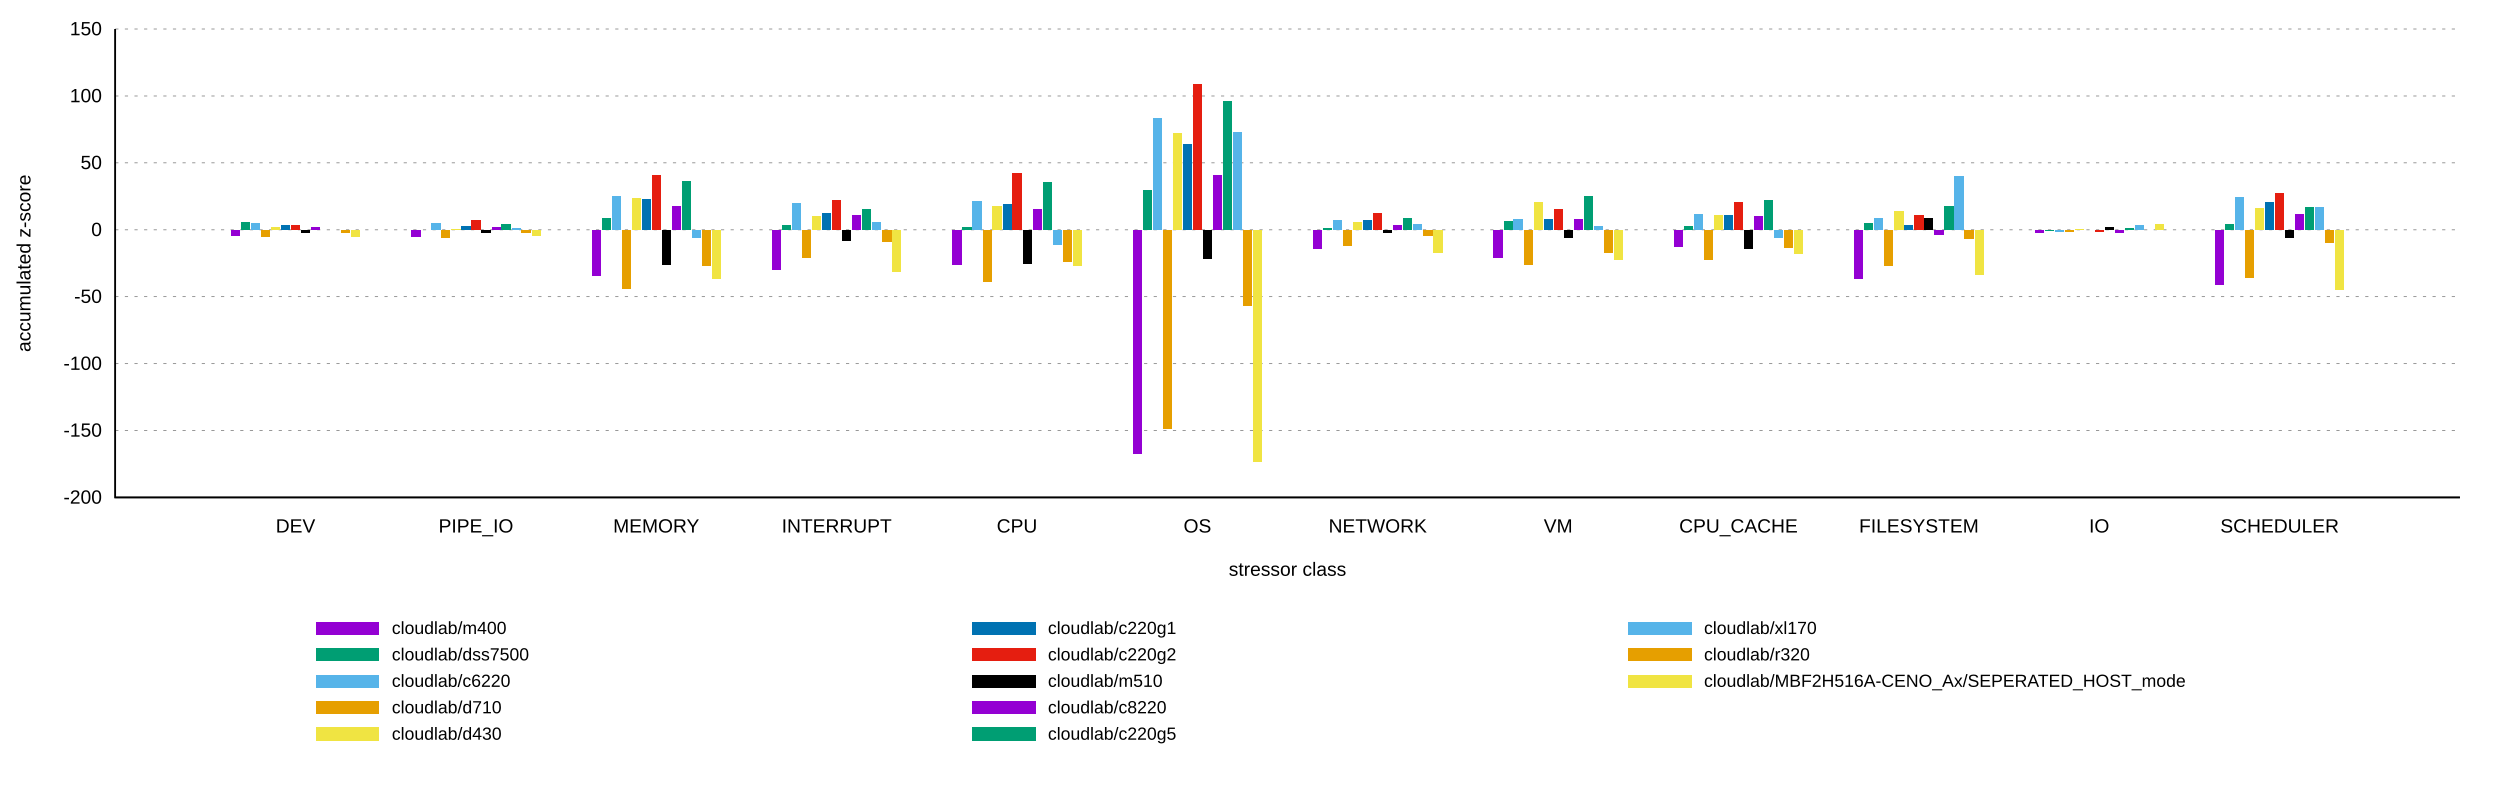
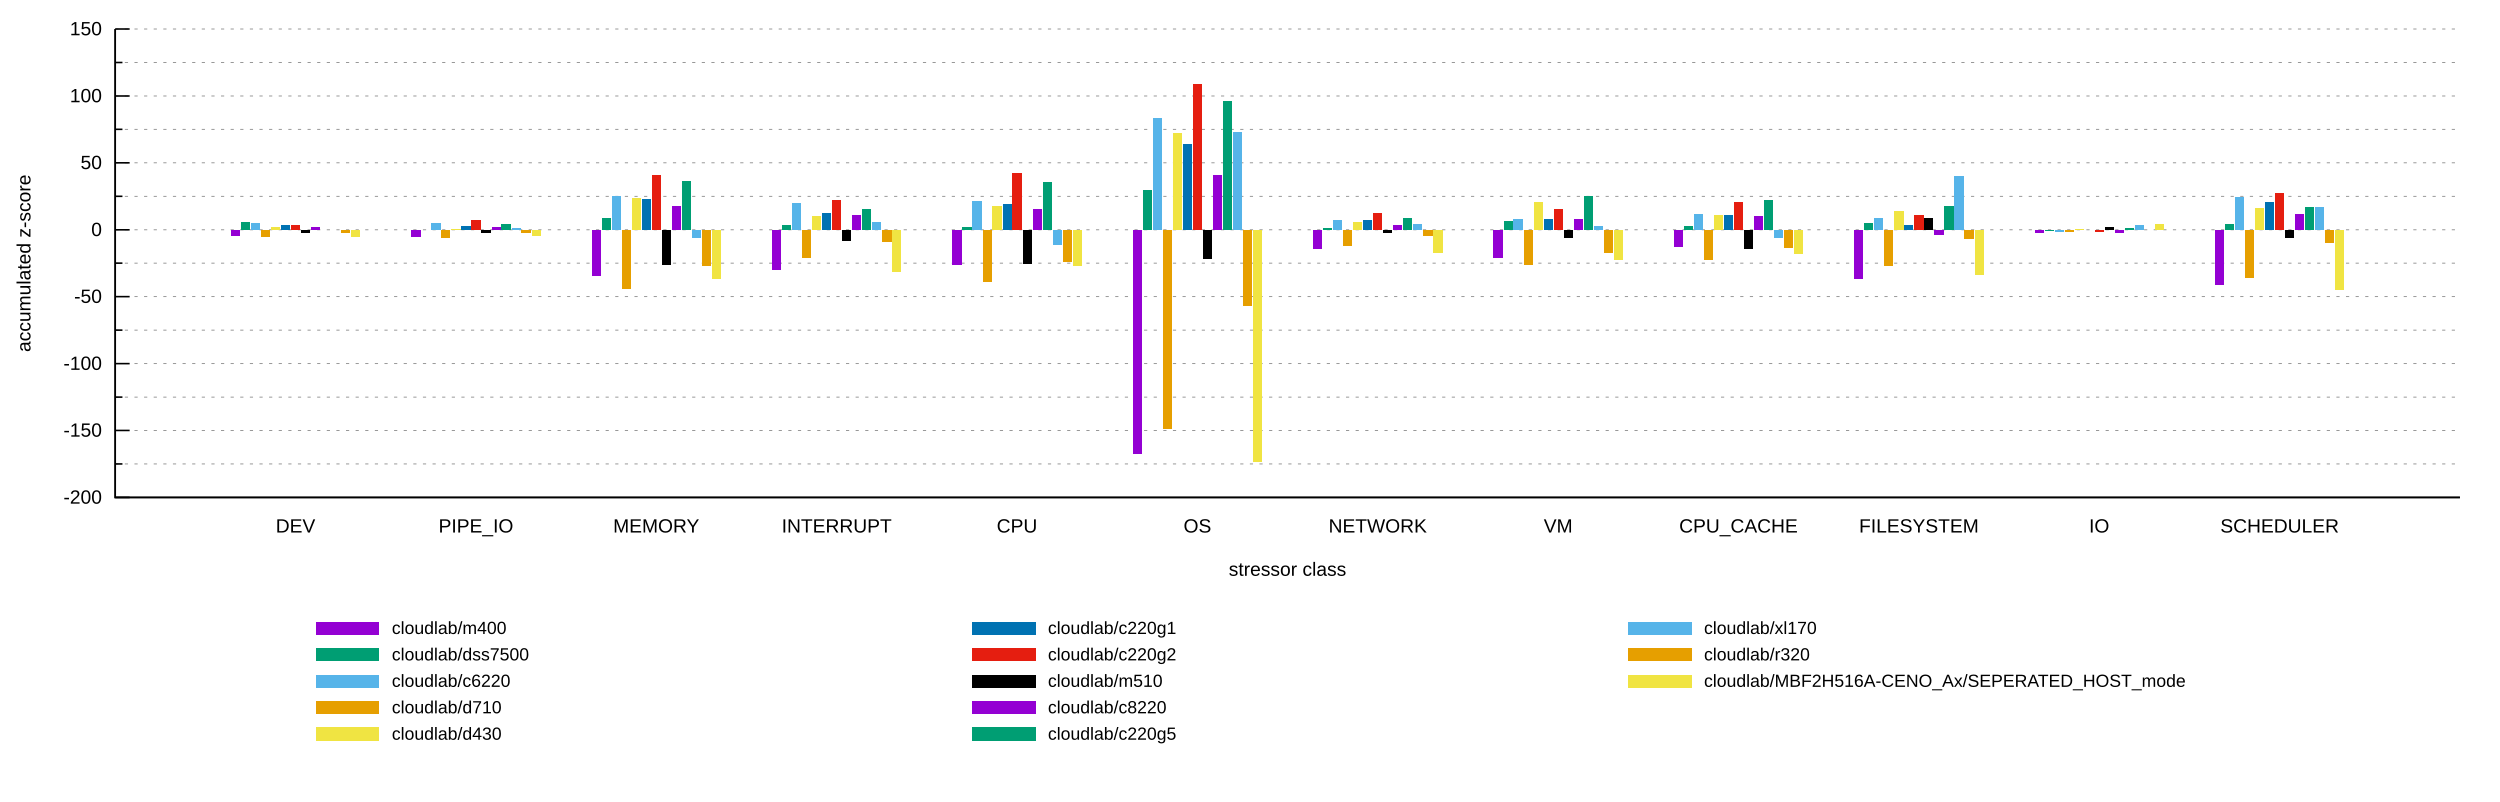
<svg xmlns="http://www.w3.org/2000/svg" xmlns:xlink="http://www.w3.org/1999/xlink" width="1560" height="500" viewBox="0 0 1560 500">
  <g id="gnuplot_canvas">
    <rect x="0" y="0" width="1560" height="500" fill="none" />
    <defs>
      <circle id="gpDot" r="0.5" stroke-width="0.5" stroke="currentColor" />
      <path id="gpPt0" stroke-width="0.222" stroke="currentColor" d="M-1,0 h2 M0,-1 v2" />
      <path id="gpPt1" stroke-width="0.222" stroke="currentColor" d="M-1,-1 L1,1 M1,-1 L-1,1" />
      <path id="gpPt2" stroke-width="0.222" stroke="currentColor" d="M-1,0 L1,0 M0,-1 L0,1 M-1,-1 L1,1 M-1,1 L1,-1" />
      <rect id="gpPt3" stroke-width="0.222" stroke="currentColor" x="-1" y="-1" width="2" height="2" />
      <rect id="gpPt4" stroke-width="0.222" stroke="currentColor" fill="currentColor" x="-1" y="-1" width="2" height="2" />
      <circle id="gpPt5" stroke-width="0.222" stroke="currentColor" cx="0" cy="0" r="1" />
      <use xlink:href="#gpPt5" id="gpPt6" fill="currentColor" stroke="none" />
      <path id="gpPt7" stroke-width="0.222" stroke="currentColor" d="M0,-1.33 L-1.33,0.67 L1.33,0.67 z" />
      <use xlink:href="#gpPt7" id="gpPt8" fill="currentColor" stroke="none" />
      <use xlink:href="#gpPt7" id="gpPt9" stroke="currentColor" transform="rotate(180)" />
      <use xlink:href="#gpPt9" id="gpPt10" fill="currentColor" stroke="none" />
      <use xlink:href="#gpPt3" id="gpPt11" stroke="currentColor" transform="rotate(45)" />
      <use xlink:href="#gpPt11" id="gpPt12" fill="currentColor" stroke="none" />
      <path id="gpPt13" stroke-width="0.222" stroke="currentColor" d="M0,1.330 L1.265,0.411 L0.782,-1.067 L-0.782,-1.076 L-1.265,0.411 z" />
      <use xlink:href="#gpPt13" id="gpPt14" fill="currentColor" stroke="none" />
      <filter id="textbox" filterUnits="objectBoundingBox" x="0" y="0" height="1" width="1">
        <feFlood flood-color="white" flood-opacity="1" result="bgnd" />
        <feComposite in="SourceGraphic" in2="bgnd" operator="atop" />
      </filter>
      <filter id="greybox" filterUnits="objectBoundingBox" x="0" y="0" height="1" width="1">
        <feFlood flood-color="lightgrey" flood-opacity="1" result="grey" />
        <feComposite in="SourceGraphic" in2="grey" operator="atop" />
      </filter>
    </defs>
    <g fill="none" color="white" stroke="currentColor" stroke-width="1.00" stroke-linecap="butt" stroke-linejoin="miter">
</g>
    <g fill="none" color="black" stroke="currentColor" stroke-width="1.00" stroke-linecap="butt" stroke-linejoin="miter">
</g>
    <g fill="none" color="black" stroke="black" stroke-width="0.50" stroke-linecap="butt" stroke-linejoin="miter">
</g>
    <g fill="none" color="gray" stroke="currentColor" stroke-width="0.50" stroke-linecap="butt" stroke-linejoin="miter">
      <path stroke="gray" stroke-dasharray="2,4" class="gridline" d="M71.9,310.4 L1535.0,310.4  " />
    </g>
    <g fill="none" color="gray" stroke="gray" stroke-width="1.00" stroke-linecap="butt" stroke-linejoin="miter">
</g>
    <g fill="none" color="black" stroke="currentColor" stroke-width="1.00" stroke-linecap="butt" stroke-linejoin="miter">
-       <path stroke="black" d="M71.9,310.4  " />
+       <path stroke="black" d="M71.9,310.4 L80.9,310.4  " />
      <g transform="translate(63.6,314.3)" stroke="none" fill="black" font-family="arial" font-size="12.00" text-anchor="end">
        <text>
          <tspan font-family="arial">-200</tspan>
        </text>
      </g>
    </g>
    <g fill="none" color="black" stroke="currentColor" stroke-width="1.00" stroke-linecap="butt" stroke-linejoin="miter">
</g>
    <g fill="none" color="black" stroke="black" stroke-width="0.50" stroke-linecap="butt" stroke-linejoin="miter">
</g>
    <g fill="none" color="gray" stroke="currentColor" stroke-width="0.50" stroke-linecap="butt" stroke-linejoin="miter">
+       <path stroke="gray" stroke-dasharray="2,4" class="gridline" d="M71.9,289.5 L1535.0,289.5  " />
+     </g>
+     <g fill="none" color="gray" stroke="gray" stroke-width="1.00" stroke-linecap="butt" stroke-linejoin="miter">
+ </g>
+     <g fill="none" color="black" stroke="currentColor" stroke-width="1.00" stroke-linecap="butt" stroke-linejoin="miter">
+       <path stroke="black" d="M71.9,289.5 L76.4,289.5  " />
+     </g>
+     <g fill="none" color="black" stroke="black" stroke-width="0.50" stroke-linecap="butt" stroke-linejoin="miter">
+ </g>
+     <g fill="none" color="gray" stroke="currentColor" stroke-width="0.50" stroke-linecap="butt" stroke-linejoin="miter">
      <path stroke="gray" stroke-dasharray="2,4" class="gridline" d="M71.9,268.6 L1535.0,268.6  " />
    </g>
    <g fill="none" color="gray" stroke="gray" stroke-width="1.00" stroke-linecap="butt" stroke-linejoin="miter">
</g>
    <g fill="none" color="black" stroke="currentColor" stroke-width="1.00" stroke-linecap="butt" stroke-linejoin="miter">
-       <path stroke="black" d="M71.9,268.6  " />
+       <path stroke="black" d="M71.9,268.6 L80.9,268.6  " />
      <g transform="translate(63.6,272.5)" stroke="none" fill="black" font-family="arial" font-size="12.00" text-anchor="end">
        <text>
          <tspan font-family="arial">-150</tspan>
        </text>
      </g>
    </g>
    <g fill="none" color="black" stroke="currentColor" stroke-width="1.00" stroke-linecap="butt" stroke-linejoin="miter">
</g>
    <g fill="none" color="black" stroke="black" stroke-width="0.50" stroke-linecap="butt" stroke-linejoin="miter">
</g>
    <g fill="none" color="gray" stroke="currentColor" stroke-width="0.50" stroke-linecap="butt" stroke-linejoin="miter">
+       <path stroke="gray" stroke-dasharray="2,4" class="gridline" d="M71.9,247.8 L1535.0,247.8  " />
+     </g>
+     <g fill="none" color="gray" stroke="gray" stroke-width="1.00" stroke-linecap="butt" stroke-linejoin="miter">
+ </g>
+     <g fill="none" color="black" stroke="currentColor" stroke-width="1.00" stroke-linecap="butt" stroke-linejoin="miter">
+       <path stroke="black" d="M71.9,247.8 L76.4,247.8  " />
+     </g>
+     <g fill="none" color="black" stroke="black" stroke-width="0.50" stroke-linecap="butt" stroke-linejoin="miter">
+ </g>
+     <g fill="none" color="gray" stroke="currentColor" stroke-width="0.50" stroke-linecap="butt" stroke-linejoin="miter">
      <path stroke="gray" stroke-dasharray="2,4" class="gridline" d="M71.9,226.9 L1535.0,226.9  " />
    </g>
    <g fill="none" color="gray" stroke="gray" stroke-width="1.00" stroke-linecap="butt" stroke-linejoin="miter">
</g>
    <g fill="none" color="black" stroke="currentColor" stroke-width="1.00" stroke-linecap="butt" stroke-linejoin="miter">
-       <path stroke="black" d="M71.9,226.9  " />
+       <path stroke="black" d="M71.9,226.9 L80.9,226.9  " />
      <g transform="translate(63.6,230.8)" stroke="none" fill="black" font-family="arial" font-size="12.00" text-anchor="end">
        <text>
          <tspan font-family="arial">-100</tspan>
        </text>
      </g>
    </g>
    <g fill="none" color="black" stroke="currentColor" stroke-width="1.00" stroke-linecap="butt" stroke-linejoin="miter">
</g>
    <g fill="none" color="black" stroke="black" stroke-width="0.50" stroke-linecap="butt" stroke-linejoin="miter">
</g>
    <g fill="none" color="gray" stroke="currentColor" stroke-width="0.50" stroke-linecap="butt" stroke-linejoin="miter">
+       <path stroke="gray" stroke-dasharray="2,4" class="gridline" d="M71.9,206.0 L1535.0,206.0  " />
+     </g>
+     <g fill="none" color="gray" stroke="gray" stroke-width="1.00" stroke-linecap="butt" stroke-linejoin="miter">
+ </g>
+     <g fill="none" color="black" stroke="currentColor" stroke-width="1.00" stroke-linecap="butt" stroke-linejoin="miter">
+       <path stroke="black" d="M71.9,206.0 L76.4,206.0  " />
+     </g>
+     <g fill="none" color="black" stroke="black" stroke-width="0.50" stroke-linecap="butt" stroke-linejoin="miter">
+ </g>
+     <g fill="none" color="gray" stroke="currentColor" stroke-width="0.50" stroke-linecap="butt" stroke-linejoin="miter">
      <path stroke="gray" stroke-dasharray="2,4" class="gridline" d="M71.9,185.1 L1535.0,185.1  " />
    </g>
    <g fill="none" color="gray" stroke="gray" stroke-width="1.00" stroke-linecap="butt" stroke-linejoin="miter">
</g>
    <g fill="none" color="black" stroke="currentColor" stroke-width="1.00" stroke-linecap="butt" stroke-linejoin="miter">
-       <path stroke="black" d="M71.9,185.1  " />
+       <path stroke="black" d="M71.9,185.1 L80.9,185.1  " />
      <g transform="translate(63.6,189.0)" stroke="none" fill="black" font-family="arial" font-size="12.00" text-anchor="end">
        <text>
          <tspan font-family="arial">-50</tspan>
        </text>
      </g>
    </g>
    <g fill="none" color="black" stroke="currentColor" stroke-width="1.00" stroke-linecap="butt" stroke-linejoin="miter">
</g>
    <g fill="none" color="black" stroke="black" stroke-width="0.50" stroke-linecap="butt" stroke-linejoin="miter">
</g>
    <g fill="none" color="gray" stroke="currentColor" stroke-width="0.50" stroke-linecap="butt" stroke-linejoin="miter">
+       <path stroke="gray" stroke-dasharray="2,4" class="gridline" d="M71.9,164.2 L1535.0,164.2  " />
+     </g>
+     <g fill="none" color="gray" stroke="gray" stroke-width="1.00" stroke-linecap="butt" stroke-linejoin="miter">
+ </g>
+     <g fill="none" color="black" stroke="currentColor" stroke-width="1.00" stroke-linecap="butt" stroke-linejoin="miter">
+       <path stroke="black" d="M71.9,164.2 L76.4,164.2  " />
+     </g>
+     <g fill="none" color="black" stroke="black" stroke-width="0.50" stroke-linecap="butt" stroke-linejoin="miter">
+ </g>
+     <g fill="none" color="gray" stroke="currentColor" stroke-width="0.50" stroke-linecap="butt" stroke-linejoin="miter">
      <path stroke="gray" stroke-dasharray="2,4" class="gridline" d="M71.9,143.4 L1535.0,143.4  " />
    </g>
    <g fill="none" color="gray" stroke="gray" stroke-width="1.00" stroke-linecap="butt" stroke-linejoin="miter">
</g>
    <g fill="none" color="black" stroke="currentColor" stroke-width="1.00" stroke-linecap="butt" stroke-linejoin="miter">
-       <path stroke="black" d="M71.9,143.4  " />
+       <path stroke="black" d="M71.9,143.4 L80.9,143.4  " />
      <g transform="translate(63.6,147.3)" stroke="none" fill="black" font-family="arial" font-size="12.00" text-anchor="end">
        <text>
          <tspan font-family="arial"> 0</tspan>
        </text>
      </g>
    </g>
    <g fill="none" color="black" stroke="currentColor" stroke-width="1.00" stroke-linecap="butt" stroke-linejoin="miter">
</g>
    <g fill="none" color="black" stroke="black" stroke-width="0.50" stroke-linecap="butt" stroke-linejoin="miter">
</g>
    <g fill="none" color="gray" stroke="currentColor" stroke-width="0.50" stroke-linecap="butt" stroke-linejoin="miter">
+       <path stroke="gray" stroke-dasharray="2,4" class="gridline" d="M71.9,122.5 L1535.0,122.5  " />
+     </g>
+     <g fill="none" color="gray" stroke="gray" stroke-width="1.00" stroke-linecap="butt" stroke-linejoin="miter">
+ </g>
+     <g fill="none" color="black" stroke="currentColor" stroke-width="1.00" stroke-linecap="butt" stroke-linejoin="miter">
+       <path stroke="black" d="M71.9,122.5 L76.4,122.5  " />
+     </g>
+     <g fill="none" color="black" stroke="black" stroke-width="0.50" stroke-linecap="butt" stroke-linejoin="miter">
+ </g>
+     <g fill="none" color="gray" stroke="currentColor" stroke-width="0.50" stroke-linecap="butt" stroke-linejoin="miter">
      <path stroke="gray" stroke-dasharray="2,4" class="gridline" d="M71.9,101.6 L1535.0,101.6  " />
    </g>
    <g fill="none" color="gray" stroke="gray" stroke-width="1.00" stroke-linecap="butt" stroke-linejoin="miter">
</g>
    <g fill="none" color="black" stroke="currentColor" stroke-width="1.00" stroke-linecap="butt" stroke-linejoin="miter">
-       <path stroke="black" d="M71.9,101.6  " />
+       <path stroke="black" d="M71.9,101.6 L80.9,101.6  " />
      <g transform="translate(63.6,105.5)" stroke="none" fill="black" font-family="arial" font-size="12.00" text-anchor="end">
        <text>
          <tspan font-family="arial"> 50</tspan>
        </text>
      </g>
    </g>
    <g fill="none" color="black" stroke="currentColor" stroke-width="1.00" stroke-linecap="butt" stroke-linejoin="miter">
</g>
    <g fill="none" color="black" stroke="black" stroke-width="0.50" stroke-linecap="butt" stroke-linejoin="miter">
</g>
    <g fill="none" color="gray" stroke="currentColor" stroke-width="0.50" stroke-linecap="butt" stroke-linejoin="miter">
+       <path stroke="gray" stroke-dasharray="2,4" class="gridline" d="M71.9,80.7 L1535.0,80.7  " />
+     </g>
+     <g fill="none" color="gray" stroke="gray" stroke-width="1.00" stroke-linecap="butt" stroke-linejoin="miter">
+ </g>
+     <g fill="none" color="black" stroke="currentColor" stroke-width="1.00" stroke-linecap="butt" stroke-linejoin="miter">
+       <path stroke="black" d="M71.9,80.7 L76.4,80.7  " />
+     </g>
+     <g fill="none" color="black" stroke="black" stroke-width="0.50" stroke-linecap="butt" stroke-linejoin="miter">
+ </g>
+     <g fill="none" color="gray" stroke="currentColor" stroke-width="0.50" stroke-linecap="butt" stroke-linejoin="miter">
      <path stroke="gray" stroke-dasharray="2,4" class="gridline" d="M71.9,59.9 L1535.0,59.9  " />
    </g>
    <g fill="none" color="gray" stroke="gray" stroke-width="1.00" stroke-linecap="butt" stroke-linejoin="miter">
</g>
    <g fill="none" color="black" stroke="currentColor" stroke-width="1.00" stroke-linecap="butt" stroke-linejoin="miter">
-       <path stroke="black" d="M71.9,59.9  " />
+       <path stroke="black" d="M71.9,59.9 L80.9,59.9  " />
      <g transform="translate(63.6,63.8)" stroke="none" fill="black" font-family="arial" font-size="12.00" text-anchor="end">
        <text>
          <tspan font-family="arial"> 100</tspan>
        </text>
      </g>
    </g>
    <g fill="none" color="black" stroke="currentColor" stroke-width="1.00" stroke-linecap="butt" stroke-linejoin="miter">
</g>
    <g fill="none" color="black" stroke="black" stroke-width="0.50" stroke-linecap="butt" stroke-linejoin="miter">
</g>
    <g fill="none" color="gray" stroke="currentColor" stroke-width="0.50" stroke-linecap="butt" stroke-linejoin="miter">
+       <path stroke="gray" stroke-dasharray="2,4" class="gridline" d="M71.9,39.0 L1535.0,39.0  " />
+     </g>
+     <g fill="none" color="gray" stroke="gray" stroke-width="1.00" stroke-linecap="butt" stroke-linejoin="miter">
+ </g>
+     <g fill="none" color="black" stroke="currentColor" stroke-width="1.00" stroke-linecap="butt" stroke-linejoin="miter">
+       <path stroke="black" d="M71.9,39.0 L76.4,39.0  " />
+     </g>
+     <g fill="none" color="black" stroke="black" stroke-width="0.50" stroke-linecap="butt" stroke-linejoin="miter">
+ </g>
+     <g fill="none" color="gray" stroke="currentColor" stroke-width="0.50" stroke-linecap="butt" stroke-linejoin="miter">
      <path stroke="gray" stroke-dasharray="2,4" class="gridline" d="M71.9,18.1 L1535.0,18.1  " />
    </g>
    <g fill="none" color="gray" stroke="gray" stroke-width="1.00" stroke-linecap="butt" stroke-linejoin="miter">
</g>
    <g fill="none" color="black" stroke="currentColor" stroke-width="1.00" stroke-linecap="butt" stroke-linejoin="miter">
-       <path stroke="black" d="M71.9,18.1  " />
+       <path stroke="black" d="M71.9,18.1 L80.9,18.1  " />
      <g transform="translate(63.6,22.0)" stroke="none" fill="black" font-family="arial" font-size="12.00" text-anchor="end">
        <text>
          <tspan font-family="arial"> 150</tspan>
        </text>
      </g>
    </g>
    <g fill="none" color="black" stroke="currentColor" stroke-width="1.00" stroke-linecap="butt" stroke-linejoin="miter">
      <path stroke="black" d="M184.4,310.4  " />
      <g transform="translate(184.4,332.3)" stroke="none" fill="black" font-family="arial" font-size="12.00" text-anchor="middle">
        <text>DEV</text>
      </g>
    </g>
    <g fill="none" color="black" stroke="currentColor" stroke-width="1.00" stroke-linecap="butt" stroke-linejoin="miter">
      <path stroke="black" d="M297.0,310.4  " />
      <g transform="translate(297.0,332.3)" stroke="none" fill="black" font-family="arial" font-size="12.00" text-anchor="middle">
        <text>PIPE_IO</text>
      </g>
    </g>
    <g fill="none" color="black" stroke="currentColor" stroke-width="1.00" stroke-linecap="butt" stroke-linejoin="miter">
      <path stroke="black" d="M409.5,310.4  " />
      <g transform="translate(409.5,332.3)" stroke="none" fill="black" font-family="arial" font-size="12.00" text-anchor="middle">
        <text>MEMORY</text>
      </g>
    </g>
    <g fill="none" color="black" stroke="currentColor" stroke-width="1.00" stroke-linecap="butt" stroke-linejoin="miter">
      <path stroke="black" d="M522.1,310.4  " />
      <g transform="translate(522.1,332.3)" stroke="none" fill="black" font-family="arial" font-size="12.00" text-anchor="middle">
        <text>INTERRUPT</text>
      </g>
    </g>
    <g fill="none" color="black" stroke="currentColor" stroke-width="1.00" stroke-linecap="butt" stroke-linejoin="miter">
      <path stroke="black" d="M634.6,310.4  " />
      <g transform="translate(634.6,332.3)" stroke="none" fill="black" font-family="arial" font-size="12.00" text-anchor="middle">
        <text>CPU</text>
      </g>
    </g>
    <g fill="none" color="black" stroke="currentColor" stroke-width="1.00" stroke-linecap="butt" stroke-linejoin="miter">
      <path stroke="black" d="M747.2,310.4  " />
      <g transform="translate(747.2,332.3)" stroke="none" fill="black" font-family="arial" font-size="12.00" text-anchor="middle">
        <text>OS</text>
      </g>
    </g>
    <g fill="none" color="black" stroke="currentColor" stroke-width="1.00" stroke-linecap="butt" stroke-linejoin="miter">
      <path stroke="black" d="M859.7,310.4  " />
      <g transform="translate(859.7,332.3)" stroke="none" fill="black" font-family="arial" font-size="12.00" text-anchor="middle">
        <text>NETWORK</text>
      </g>
    </g>
    <g fill="none" color="black" stroke="currentColor" stroke-width="1.00" stroke-linecap="butt" stroke-linejoin="miter">
      <path stroke="black" d="M972.3,310.4  " />
      <g transform="translate(972.3,332.3)" stroke="none" fill="black" font-family="arial" font-size="12.00" text-anchor="middle">
        <text>VM</text>
      </g>
    </g>
    <g fill="none" color="black" stroke="currentColor" stroke-width="1.00" stroke-linecap="butt" stroke-linejoin="miter">
      <path stroke="black" d="M1084.8,310.4  " />
      <g transform="translate(1084.8,332.3)" stroke="none" fill="black" font-family="arial" font-size="12.00" text-anchor="middle">
        <text>CPU_CACHE</text>
      </g>
    </g>
    <g fill="none" color="black" stroke="currentColor" stroke-width="1.00" stroke-linecap="butt" stroke-linejoin="miter">
      <path stroke="black" d="M1197.4,310.4  " />
      <g transform="translate(1197.4,332.3)" stroke="none" fill="black" font-family="arial" font-size="12.00" text-anchor="middle">
        <text>FILESYSTEM</text>
      </g>
    </g>
    <g fill="none" color="black" stroke="currentColor" stroke-width="1.00" stroke-linecap="butt" stroke-linejoin="miter">
      <path stroke="black" d="M1309.9,310.4  " />
      <g transform="translate(1309.9,332.3)" stroke="none" fill="black" font-family="arial" font-size="12.00" text-anchor="middle">
        <text>IO</text>
      </g>
    </g>
    <g fill="none" color="black" stroke="currentColor" stroke-width="1.00" stroke-linecap="butt" stroke-linejoin="miter">
      <path stroke="black" d="M1422.5,310.4  " />
      <g transform="translate(1422.5,332.3)" stroke="none" fill="black" font-family="arial" font-size="12.00" text-anchor="middle">
        <text>SCHEDULER</text>
      </g>
    </g>
    <g fill="none" color="black" stroke="currentColor" stroke-width="1.00" stroke-linecap="butt" stroke-linejoin="miter">
</g>
    <g fill="none" color="black" stroke="currentColor" stroke-width="1.00" stroke-linecap="butt" stroke-linejoin="miter">
      <path stroke="black" d="M71.9,18.1 L71.9,310.4 L1535.0,310.4 M1535.0,18.1 M71.9,18.1  " />
    </g>
    <g fill="none" color="black" stroke="currentColor" stroke-width="1.00" stroke-linecap="butt" stroke-linejoin="miter">
      <g transform="translate(19.0,164.3) rotate(270)" stroke="none" fill="black" font-family="arial" font-size="12.00" text-anchor="middle">
        <text>
          <tspan font-family="arial">accumulated z-score</tspan>
        </text>
      </g>
    </g>
    <g fill="none" color="black" stroke="currentColor" stroke-width="1.00" stroke-linecap="butt" stroke-linejoin="miter">
      <g transform="translate(803.4,359.3)" stroke="none" fill="black" font-family="arial" font-size="12.00" text-anchor="middle">
        <text>
          <tspan font-family="arial">stressor class</tspan>
        </text>
      </g>
    </g>
    <g fill="none" color="black" stroke="currentColor" stroke-width="1.00" stroke-linecap="butt" stroke-linejoin="miter">
</g>
    <g id="gnuplot_plot_1">
      <g fill="none" color="black" stroke="currentColor" stroke-width="1.00" stroke-linecap="butt" stroke-linejoin="miter">
        <g transform="translate(244.5,395.6)" stroke="none" fill="black" font-family="arial" font-size="11.00" text-anchor="start">
          <text>cloudlab/m400</text>
        </g>
      </g>
      <g fill="none" color="black" stroke="currentColor" stroke-width="1.00" stroke-linecap="butt" stroke-linejoin="miter">
        <g stroke="none" shape-rendering="crispEdges">
          <polygon fill="rgb(148,   0, 211)" points="197.0,396.1 236.8,396.1 236.8,387.9 197.0,387.9 " />
          <polygon fill="rgb(148,   0, 211)" points="144.1,147.1 149.8,147.1 149.8,143.3 144.1,143.3 " />
          <polygon fill="rgb(148,   0, 211)" points="256.7,148.2 262.4,148.2 262.4,143.3 256.7,143.3 " />
          <polygon fill="rgb(148,   0, 211)" points="369.2,172.3 374.9,172.3 374.9,143.3 369.2,143.3 " />
          <polygon fill="rgb(148,   0, 211)" points="481.8,168.6 487.5,168.6 487.5,143.3 481.8,143.3 " />
          <polygon fill="rgb(148,   0, 211)" points="594.3,165.5 600.0,165.5 600.0,143.3 594.3,143.3 " />
          <polygon fill="rgb(148,   0, 211)" points="706.8,283.6 712.6,283.6 712.6,143.3 706.8,143.3 " />
          <polygon fill="rgb(148,   0, 211)" points="819.4,155.1 825.1,155.1 825.1,143.3 819.4,143.3 " />
          <polygon fill="rgb(148,   0, 211)" points="931.9,161.2 937.7,161.2 937.7,143.3 931.9,143.3 " />
          <polygon fill="rgb(148,   0, 211)" points="1044.5,154.3 1050.2,154.3 1050.2,143.3 1044.5,143.3 " />
          <polygon fill="rgb(148,   0, 211)" points="1157.0,173.9 1162.8,173.9 1162.8,143.3 1157.0,143.3 " />
          <polygon fill="rgb(148,   0, 211)" points="1269.6,145.3 1275.3,145.3 1275.3,143.3 1269.6,143.3 " />
          <polygon fill="rgb(148,   0, 211)" points="1382.1,177.7 1387.9,177.7 1387.9,143.3 1382.1,143.3 " />
        </g>
      </g>
    </g>
    <g id="gnuplot_plot_2">
      <g fill="none" color="black" stroke="currentColor" stroke-width="1.00" stroke-linecap="butt" stroke-linejoin="miter">
        <g transform="translate(244.5,412.1)" stroke="none" fill="black" font-family="arial" font-size="11.00" text-anchor="start">
          <text>cloudlab/dss7500</text>
        </g>
      </g>
      <g fill="none" color="black" stroke="currentColor" stroke-width="1.00" stroke-linecap="butt" stroke-linejoin="miter">
        <g stroke="none" shape-rendering="crispEdges">
          <polygon fill="rgb(  0, 158, 115)" points="197.0,412.6 236.8,412.6 236.8,404.4 197.0,404.4 " />
          <polygon fill="rgb(  0, 158, 115)" points="150.4,143.4 156.1,143.4 156.1,138.8 150.4,138.8 " />
          <polygon fill="rgb(  0, 158, 115)" points="262.9,143.5 268.6,143.5 268.6,143.3 262.9,143.3 " />
          <polygon fill="rgb(  0, 158, 115)" points="375.5,143.4 381.2,143.4 381.2,136.1 375.5,136.1 " />
          <polygon fill="rgb(  0, 158, 115)" points="488.0,143.4 493.7,143.4 493.7,140.4 488.0,140.4 " />
          <polygon fill="rgb(  0, 158, 115)" points="600.6,143.4 606.3,143.4 606.3,141.4 600.6,141.4 " />
          <polygon fill="rgb(  0, 158, 115)" points="713.1,143.4 718.8,143.4 718.8,118.4 713.1,118.4 " />
          <polygon fill="rgb(  0, 158, 115)" points="825.6,143.4 831.4,143.4 831.4,142.1 825.6,142.1 " />
          <polygon fill="rgb(  0, 158, 115)" points="938.2,143.4 943.9,143.4 943.9,137.8 938.2,137.8 " />
          <polygon fill="rgb(  0, 158, 115)" points="1050.7,143.4 1056.5,143.4 1056.5,141.3 1050.7,141.3 " />
          <polygon fill="rgb(  0, 158, 115)" points="1163.3,143.4 1169.0,143.4 1169.0,139.3 1163.3,139.3 " />
          <polygon fill="rgb(  0, 158, 115)" points="1275.8,144.1 1281.6,144.1 1281.6,143.3 1275.8,143.3 " />
          <polygon fill="rgb(  0, 158, 115)" points="1388.4,143.4 1394.1,143.4 1394.1,139.7 1388.4,139.7 " />
        </g>
      </g>
    </g>
    <g id="gnuplot_plot_3">
      <g fill="none" color="black" stroke="currentColor" stroke-width="1.00" stroke-linecap="butt" stroke-linejoin="miter">
        <g transform="translate(244.5,428.6)" stroke="none" fill="black" font-family="arial" font-size="11.00" text-anchor="start">
          <text>cloudlab/c6220</text>
        </g>
      </g>
      <g fill="none" color="black" stroke="currentColor" stroke-width="1.00" stroke-linecap="butt" stroke-linejoin="miter">
        <g stroke="none" shape-rendering="crispEdges">
          <polygon fill="rgb( 86, 180, 233)" points="197.0,429.1 236.8,429.1 236.8,420.9 197.0,420.9 " />
          <polygon fill="rgb( 86, 180, 233)" points="156.6,143.4 162.3,143.4 162.3,139.1 156.6,139.1 " />
          <polygon fill="rgb( 86, 180, 233)" points="269.2,143.4 274.9,143.4 274.9,139.3 269.2,139.3 " />
          <polygon fill="rgb( 86, 180, 233)" points="381.7,143.4 387.4,143.4 387.4,122.2 381.7,122.2 " />
          <polygon fill="rgb( 86, 180, 233)" points="494.3,143.4 500.0,143.4 500.0,126.9 494.3,126.9 " />
          <polygon fill="rgb( 86, 180, 233)" points="606.8,143.4 612.5,143.4 612.5,125.2 606.8,125.2 " />
          <polygon fill="rgb( 86, 180, 233)" points="719.4,143.4 725.1,143.4 725.1,73.5 719.4,73.5 " />
          <polygon fill="rgb( 86, 180, 233)" points="831.9,143.4 837.6,143.4 837.6,137.5 831.9,137.5 " />
          <polygon fill="rgb( 86, 180, 233)" points="944.4,143.4 950.2,143.4 950.2,136.5 944.4,136.5 " />
          <polygon fill="rgb( 86, 180, 233)" points="1057.0,143.4 1062.7,143.4 1062.7,133.8 1057.0,133.8 " />
          <polygon fill="rgb( 86, 180, 233)" points="1169.5,143.4 1175.3,143.4 1175.3,136.3 1169.5,136.3 " />
          <polygon fill="rgb( 86, 180, 233)" points="1282.1,144.5 1287.8,144.5 1287.8,143.3 1282.1,143.3 " />
          <polygon fill="rgb( 86, 180, 233)" points="1394.6,143.4 1400.4,143.4 1400.4,122.8 1394.6,122.8 " />
        </g>
      </g>
    </g>
    <g id="gnuplot_plot_4">
      <g fill="none" color="black" stroke="currentColor" stroke-width="1.00" stroke-linecap="butt" stroke-linejoin="miter">
        <g transform="translate(244.5,445.1)" stroke="none" fill="black" font-family="arial" font-size="11.00" text-anchor="start">
          <text>cloudlab/d710</text>
        </g>
      </g>
      <g fill="none" color="black" stroke="currentColor" stroke-width="1.00" stroke-linecap="butt" stroke-linejoin="miter">
        <g stroke="none" shape-rendering="crispEdges">
          <polygon fill="rgb(230, 159,   0)" points="197.0,445.6 236.8,445.6 236.8,437.4 197.0,437.4 " />
          <polygon fill="rgb(230, 159,   0)" points="162.9,147.7 168.6,147.7 168.6,143.3 162.9,143.3 " />
          <polygon fill="rgb(230, 159,   0)" points="275.4,148.7 281.1,148.7 281.1,143.3 275.4,143.3 " />
          <polygon fill="rgb(230, 159,   0)" points="388.0,180.3 393.7,180.3 393.7,143.3 388.0,143.3 " />
          <polygon fill="rgb(230, 159,   0)" points="500.5,161.0 506.2,161.0 506.2,143.3 500.5,143.3 " />
          <polygon fill="rgb(230, 159,   0)" points="613.1,175.9 618.8,175.9 618.8,143.3 613.1,143.3 " />
          <polygon fill="rgb(230, 159,   0)" points="725.6,267.8 731.3,267.8 731.3,143.3 725.6,143.3 " />
          <polygon fill="rgb(230, 159,   0)" points="838.2,153.4 843.9,153.4 843.9,143.3 838.2,143.3 " />
          <polygon fill="rgb(230, 159,   0)" points="950.7,165.4 956.4,165.4 956.4,143.3 950.7,143.3 " />
          <polygon fill="rgb(230, 159,   0)" points="1063.2,162.2 1069.0,162.2 1069.0,143.3 1063.2,143.3 " />
          <polygon fill="rgb(230, 159,   0)" points="1175.8,166.1 1181.5,166.1 1181.5,143.3 1175.8,143.3 " />
          <polygon fill="rgb(230, 159,   0)" points="1288.3,145.0 1294.1,145.0 1294.1,143.3 1288.3,143.3 " />
          <polygon fill="rgb(230, 159,   0)" points="1400.9,173.7 1406.6,173.7 1406.6,143.3 1400.9,143.3 " />
        </g>
      </g>
    </g>
    <g id="gnuplot_plot_5">
      <g fill="none" color="black" stroke="currentColor" stroke-width="1.00" stroke-linecap="butt" stroke-linejoin="miter">
        <g transform="translate(244.5,461.6)" stroke="none" fill="black" font-family="arial" font-size="11.00" text-anchor="start">
          <text>cloudlab/d430</text>
        </g>
      </g>
      <g fill="none" color="black" stroke="currentColor" stroke-width="1.00" stroke-linecap="butt" stroke-linejoin="miter">
        <g stroke="none" shape-rendering="crispEdges">
          <polygon fill="rgb(240, 228,  66)" points="197.0,462.1 236.8,462.1 236.8,453.9 197.0,453.9 " />
          <polygon fill="rgb(240, 228,  66)" points="169.1,143.4 174.9,143.4 174.9,141.7 169.1,141.7 " />
          <polygon fill="rgb(240, 228,  66)" points="281.7,143.4 287.4,143.4 287.4,142.8 281.7,142.8 " />
          <polygon fill="rgb(240, 228,  66)" points="394.2,143.4 399.9,143.4 399.9,123.5 394.2,123.5 " />
          <polygon fill="rgb(240, 228,  66)" points="506.8,143.4 512.5,143.4 512.5,134.7 506.8,134.7 " />
          <polygon fill="rgb(240, 228,  66)" points="619.3,143.4 625.0,143.4 625.0,128.3 619.3,128.3 " />
          <polygon fill="rgb(240, 228,  66)" points="731.9,143.4 737.6,143.4 737.6,82.8 731.9,82.8 " />
          <polygon fill="rgb(240, 228,  66)" points="844.4,143.4 850.1,143.4 850.1,138.7 844.4,138.7 " />
          <polygon fill="rgb(240, 228,  66)" points="957.0,143.4 962.7,143.4 962.7,126.0 957.0,126.0 " />
          <polygon fill="rgb(240, 228,  66)" points="1069.5,143.4 1075.2,143.4 1075.2,134.4 1069.5,134.4 " />
          <polygon fill="rgb(240, 228,  66)" points="1182.0,143.4 1187.8,143.4 1187.8,131.6 1182.0,131.6 " />
          <polygon fill="rgb(240, 228,  66)" points="1294.6,143.4 1300.3,143.4 1300.3,143.2 1294.6,143.2 " />
          <polygon fill="rgb(240, 228,  66)" points="1407.1,143.4 1412.9,143.4 1412.9,129.9 1407.1,129.9 " />
        </g>
      </g>
    </g>
    <g id="gnuplot_plot_6">
      <g fill="none" color="black" stroke="currentColor" stroke-width="1.00" stroke-linecap="butt" stroke-linejoin="miter">
        <g transform="translate(653.9,395.6)" stroke="none" fill="black" font-family="arial" font-size="11.00" text-anchor="start">
          <text>cloudlab/c220g1</text>
        </g>
      </g>
      <g fill="none" color="black" stroke="currentColor" stroke-width="1.00" stroke-linecap="butt" stroke-linejoin="miter">
        <g stroke="none" shape-rendering="crispEdges">
          <polygon fill="rgb(  0, 114, 178)" points="606.4,396.1 646.2,396.1 646.2,387.9 606.4,387.9 " />
          <polygon fill="rgb(  0, 114, 178)" points="175.4,143.4 181.1,143.4 181.1,140.7 175.4,140.7 " />
          <polygon fill="rgb(  0, 114, 178)" points="287.9,143.4 293.7,143.4 293.7,141.2 287.9,141.2 " />
          <polygon fill="rgb(  0, 114, 178)" points="400.5,143.4 406.2,143.4 406.2,124.2 400.5,124.2 " />
          <polygon fill="rgb(  0, 114, 178)" points="513.0,143.4 518.7,143.4 518.7,133.2 513.0,133.2 " />
          <polygon fill="rgb(  0, 114, 178)" points="625.6,143.4 631.3,143.4 631.3,127.3 625.6,127.3 " />
          <polygon fill="rgb(  0, 114, 178)" points="738.1,143.4 743.8,143.4 743.8,89.6 738.1,89.6 " />
          <polygon fill="rgb(  0, 114, 178)" points="850.7,143.4 856.4,143.4 856.4,137.4 850.7,137.4 " />
          <polygon fill="rgb(  0, 114, 178)" points="963.2,143.4 968.9,143.4 968.9,136.9 963.2,136.9 " />
          <polygon fill="rgb(  0, 114, 178)" points="1075.7,143.4 1081.5,143.4 1081.5,134.4 1075.7,134.4 " />
          <polygon fill="rgb(  0, 114, 178)" points="1188.3,143.4 1194.0,143.4 1194.0,140.6 1188.3,140.6 " />
          <polygon fill="rgb(  0, 114, 178)" points="1300.8,143.4 1306.6,143.4 1306.6,143.3 1300.8,143.3 " />
          <polygon fill="rgb(  0, 114, 178)" points="1413.4,143.4 1419.1,143.4 1419.1,126.2 1413.4,126.2 " />
        </g>
      </g>
    </g>
    <g id="gnuplot_plot_7">
      <g fill="none" color="black" stroke="currentColor" stroke-width="1.00" stroke-linecap="butt" stroke-linejoin="miter">
        <g transform="translate(653.9,412.1)" stroke="none" fill="black" font-family="arial" font-size="11.00" text-anchor="start">
          <text>cloudlab/c220g2</text>
        </g>
      </g>
      <g fill="none" color="black" stroke="currentColor" stroke-width="1.00" stroke-linecap="butt" stroke-linejoin="miter">
        <g stroke="none" shape-rendering="crispEdges">
          <polygon fill="rgb(229,  30,  16)" points="606.4,412.6 646.2,412.6 646.2,404.4 606.4,404.4 " />
          <polygon fill="rgb(229,  30,  16)" points="181.6,143.4 187.4,143.4 187.4,140.7 181.6,140.7 " />
          <polygon fill="rgb(229,  30,  16)" points="294.2,143.4 299.9,143.4 299.9,137.0 294.2,137.0 " />
          <polygon fill="rgb(229,  30,  16)" points="406.7,143.4 412.5,143.4 412.5,109.4 406.7,109.4 " />
          <polygon fill="rgb(229,  30,  16)" points="519.3,143.4 525.0,143.4 525.0,124.7 519.3,124.7 " />
          <polygon fill="rgb(229,  30,  16)" points="631.8,143.4 637.5,143.4 637.5,108.2 631.8,108.2 " />
          <polygon fill="rgb(229,  30,  16)" points="744.4,143.4 750.1,143.4 750.1,52.2 744.4,52.2 " />
          <polygon fill="rgb(229,  30,  16)" points="856.9,143.4 862.6,143.4 862.6,132.9 856.9,132.9 " />
          <polygon fill="rgb(229,  30,  16)" points="969.5,143.4 975.2,143.4 975.2,130.6 969.5,130.6 " />
          <polygon fill="rgb(229,  30,  16)" points="1082.0,143.4 1087.7,143.4 1087.7,126.0 1082.0,126.0 " />
          <polygon fill="rgb(229,  30,  16)" points="1194.5,143.4 1200.3,143.4 1200.3,134.0 1194.5,134.0 " />
          <polygon fill="rgb(229,  30,  16)" points="1307.1,144.6 1312.8,144.6 1312.8,143.3 1307.1,143.3 " />
          <polygon fill="rgb(229,  30,  16)" points="1419.6,143.4 1425.4,143.4 1425.4,120.5 1419.6,120.5 " />
        </g>
      </g>
    </g>
    <g id="gnuplot_plot_8">
      <g fill="none" color="black" stroke="currentColor" stroke-width="1.00" stroke-linecap="butt" stroke-linejoin="miter">
        <g transform="translate(653.9,428.6)" stroke="none" fill="black" font-family="arial" font-size="11.00" text-anchor="start">
          <text>cloudlab/m510</text>
        </g>
      </g>
      <g fill="none" color="black" stroke="currentColor" stroke-width="1.00" stroke-linecap="butt" stroke-linejoin="miter">
        <g stroke="none" shape-rendering="crispEdges">
          <polygon fill="rgb(  0,   0,   0)" points="606.4,429.1 646.2,429.1 646.2,420.9 606.4,420.9 " />
          <polygon fill="rgb(  0,   0,   0)" points="187.9,145.2 193.6,145.2 193.6,143.3 187.9,143.3 " />
          <polygon fill="rgb(  0,   0,   0)" points="300.4,145.7 306.2,145.7 306.2,143.3 300.4,143.3 " />
          <polygon fill="rgb(  0,   0,   0)" points="413.0,165.5 418.7,165.5 418.7,143.3 413.0,143.3 " />
          <polygon fill="rgb(  0,   0,   0)" points="525.5,150.2 531.3,150.2 531.3,143.3 525.5,143.3 " />
          <polygon fill="rgb(  0,   0,   0)" points="638.1,164.8 643.8,164.8 643.8,143.3 638.1,143.3 " />
          <polygon fill="rgb(  0,   0,   0)" points="750.6,161.6 756.3,161.6 756.3,143.3 750.6,143.3 " />
          <polygon fill="rgb(  0,   0,   0)" points="863.2,145.3 868.9,145.3 868.9,143.3 863.2,143.3 " />
          <polygon fill="rgb(  0,   0,   0)" points="975.7,148.3 981.4,148.3 981.4,143.3 975.7,143.3 " />
          <polygon fill="rgb(  0,   0,   0)" points="1088.3,155.1 1094.0,155.1 1094.0,143.3 1088.3,143.3 " />
          <polygon fill="rgb(  0,   0,   0)" points="1200.8,143.4 1206.5,143.4 1206.5,135.9 1200.8,135.9 " />
          <polygon fill="rgb(  0,   0,   0)" points="1313.3,143.4 1319.1,143.4 1319.1,141.6 1313.3,141.6 " />
          <polygon fill="rgb(  0,   0,   0)" points="1425.9,148.4 1431.6,148.4 1431.6,143.3 1425.9,143.3 " />
        </g>
      </g>
    </g>
    <g id="gnuplot_plot_9">
      <g fill="none" color="black" stroke="currentColor" stroke-width="1.00" stroke-linecap="butt" stroke-linejoin="miter">
        <g transform="translate(653.9,445.1)" stroke="none" fill="black" font-family="arial" font-size="11.00" text-anchor="start">
          <text>cloudlab/c8220</text>
        </g>
      </g>
      <g fill="none" color="black" stroke="currentColor" stroke-width="1.00" stroke-linecap="butt" stroke-linejoin="miter">
        <g stroke="none" shape-rendering="crispEdges">
          <polygon fill="rgb(148,   0, 211)" points="606.4,445.6 646.2,445.6 646.2,437.4 606.4,437.4 " />
          <polygon fill="rgb(148,   0, 211)" points="194.1,143.4 199.9,143.4 199.9,141.9 194.1,141.9 " />
          <polygon fill="rgb(148,   0, 211)" points="306.7,143.4 312.4,143.4 312.4,141.8 306.7,141.8 " />
          <polygon fill="rgb(148,   0, 211)" points="419.2,143.4 425.0,143.4 425.0,128.3 419.2,128.3 " />
          <polygon fill="rgb(148,   0, 211)" points="531.8,143.4 537.5,143.4 537.5,134.0 531.8,134.0 " />
          <polygon fill="rgb(148,   0, 211)" points="644.3,143.4 650.0,143.4 650.0,130.5 644.3,130.5 " />
          <polygon fill="rgb(148,   0, 211)" points="756.9,143.4 762.6,143.4 762.6,109.5 756.9,109.5 " />
          <polygon fill="rgb(148,   0, 211)" points="869.4,143.4 875.1,143.4 875.1,140.1 869.4,140.1 " />
          <polygon fill="rgb(148,   0, 211)" points="982.0,143.4 987.7,143.4 987.7,136.7 982.0,136.7 " />
          <polygon fill="rgb(148,   0, 211)" points="1094.5,143.4 1100.2,143.4 1100.2,134.6 1094.5,134.6 " />
          <polygon fill="rgb(148,   0, 211)" points="1207.1,146.8 1212.8,146.8 1212.8,143.3 1207.1,143.3 " />
          <polygon fill="rgb(148,   0, 211)" points="1319.6,145.4 1325.3,145.4 1325.3,143.3 1319.6,143.3 " />
          <polygon fill="rgb(148,   0, 211)" points="1432.1,143.4 1437.9,143.4 1437.9,133.6 1432.1,133.6 " />
        </g>
      </g>
    </g>
    <g id="gnuplot_plot_10">
      <g fill="none" color="black" stroke="currentColor" stroke-width="1.00" stroke-linecap="butt" stroke-linejoin="miter">
        <g transform="translate(653.9,461.6)" stroke="none" fill="black" font-family="arial" font-size="11.00" text-anchor="start">
          <text>cloudlab/c220g5</text>
        </g>
      </g>
      <g fill="none" color="black" stroke="currentColor" stroke-width="1.00" stroke-linecap="butt" stroke-linejoin="miter">
        <g stroke="none" shape-rendering="crispEdges">
          <polygon fill="rgb(  0, 158, 115)" points="606.4,462.1 646.2,462.1 646.2,453.9 606.4,453.9 " />
          <polygon fill="rgb(  0, 158, 115)" points="200.4,143.4 206.1,143.4 206.1,143.3 200.4,143.3 " />
          <polygon fill="rgb(  0, 158, 115)" points="312.9,143.4 318.7,143.4 318.7,139.5 312.9,139.5 " />
          <polygon fill="rgb(  0, 158, 115)" points="425.5,143.4 431.2,143.4 431.2,113.1 425.5,113.1 " />
          <polygon fill="rgb(  0, 158, 115)" points="538.0,143.4 543.8,143.4 543.8,130.2 538.0,130.2 " />
          <polygon fill="rgb(  0, 158, 115)" points="650.6,143.4 656.3,143.4 656.3,113.7 650.6,113.7 " />
          <polygon fill="rgb(  0, 158, 115)" points="763.1,143.4 768.8,143.4 768.8,62.9 763.1,62.9 " />
          <polygon fill="rgb(  0, 158, 115)" points="875.7,143.4 881.4,143.4 881.4,136.0 875.7,136.0 " />
          <polygon fill="rgb(  0, 158, 115)" points="988.2,143.4 993.9,143.4 993.9,122.6 988.2,122.6 " />
          <polygon fill="rgb(  0, 158, 115)" points="1100.8,143.4 1106.5,143.4 1106.5,124.9 1100.8,124.9 " />
          <polygon fill="rgb(  0, 158, 115)" points="1213.3,143.4 1219.0,143.4 1219.0,128.3 1213.3,128.3 " />
          <polygon fill="rgb(  0, 158, 115)" points="1325.9,143.4 1331.6,143.4 1331.6,142.3 1325.9,142.3 " />
          <polygon fill="rgb(  0, 158, 115)" points="1438.4,143.4 1444.1,143.4 1444.1,129.1 1438.4,129.1 " />
        </g>
      </g>
    </g>
    <g id="gnuplot_plot_11">
      <g fill="none" color="black" stroke="currentColor" stroke-width="1.00" stroke-linecap="butt" stroke-linejoin="miter">
        <g transform="translate(1063.3,395.6)" stroke="none" fill="black" font-family="arial" font-size="11.00" text-anchor="start">
          <text>cloudlab/xl170</text>
        </g>
      </g>
      <g fill="none" color="black" stroke="currentColor" stroke-width="1.00" stroke-linecap="butt" stroke-linejoin="miter">
        <g stroke="none" shape-rendering="crispEdges">
          <polygon fill="rgb( 86, 180, 233)" points="1015.8,396.1 1055.6,396.1 1055.6,387.9 1015.8,387.9 " />
          <polygon fill="rgb( 86, 180, 233)" points="206.6,143.8 212.4,143.8 212.4,143.3 206.6,143.3 " />
          <polygon fill="rgb( 86, 180, 233)" points="319.2,143.4 324.9,143.4 324.9,142.5 319.2,142.5 " />
          <polygon fill="rgb( 86, 180, 233)" points="431.7,148.5 437.5,148.5 437.5,143.3 431.7,143.3 " />
          <polygon fill="rgb( 86, 180, 233)" points="544.3,143.4 550.0,143.4 550.0,138.6 544.3,138.6 " />
          <polygon fill="rgb( 86, 180, 233)" points="656.8,152.8 662.6,152.8 662.6,143.3 656.8,143.3 " />
          <polygon fill="rgb( 86, 180, 233)" points="769.4,143.4 775.1,143.4 775.1,82.1 769.4,82.1 " />
          <polygon fill="rgb( 86, 180, 233)" points="881.9,143.4 887.6,143.4 887.6,139.6 881.9,139.6 " />
          <polygon fill="rgb( 86, 180, 233)" points="994.5,143.4 1000.2,143.4 1000.2,140.9 994.5,140.9 " />
          <polygon fill="rgb( 86, 180, 233)" points="1107.0,148.5 1112.7,148.5 1112.7,143.3 1107.0,143.3 " />
          <polygon fill="rgb( 86, 180, 233)" points="1219.6,143.4 1225.3,143.4 1225.3,109.8 1219.6,109.8 " />
          <polygon fill="rgb( 86, 180, 233)" points="1332.1,143.4 1337.8,143.4 1337.8,140.6 1332.1,140.6 " />
          <polygon fill="rgb( 86, 180, 233)" points="1444.7,143.4 1450.4,143.4 1450.4,128.9 1444.7,128.9 " />
        </g>
      </g>
    </g>
    <g id="gnuplot_plot_12">
      <g fill="none" color="black" stroke="currentColor" stroke-width="1.00" stroke-linecap="butt" stroke-linejoin="miter">
        <g transform="translate(1063.3,412.1)" stroke="none" fill="black" font-family="arial" font-size="11.00" text-anchor="start">
          <text>cloudlab/r320</text>
        </g>
      </g>
      <g fill="none" color="black" stroke="currentColor" stroke-width="1.00" stroke-linecap="butt" stroke-linejoin="miter">
        <g stroke="none" shape-rendering="crispEdges">
          <polygon fill="rgb(230, 159,   0)" points="1015.8,412.6 1055.6,412.6 1055.6,404.4 1015.8,404.4 " />
          <polygon fill="rgb(230, 159,   0)" points="212.9,145.4 218.6,145.4 218.6,143.3 212.9,143.3 " />
          <polygon fill="rgb(230, 159,   0)" points="325.4,145.7 331.2,145.7 331.2,143.3 325.4,143.3 " />
          <polygon fill="rgb(230, 159,   0)" points="438.0,165.7 443.7,165.7 443.7,143.3 438.0,143.3 " />
          <polygon fill="rgb(230, 159,   0)" points="550.5,150.8 556.3,150.8 556.3,143.3 550.5,143.3 " />
          <polygon fill="rgb(230, 159,   0)" points="663.1,163.5 668.8,163.5 668.8,143.3 663.1,143.3 " />
          <polygon fill="rgb(230, 159,   0)" points="775.6,190.9 781.4,190.9 781.4,143.3 775.6,143.3 " />
          <polygon fill="rgb(230, 159,   0)" points="888.2,147.3 893.9,147.3 893.9,143.3 888.2,143.3 " />
          <polygon fill="rgb(230, 159,   0)" points="1000.7,158.0 1006.4,158.0 1006.4,143.3 1000.7,143.3 " />
          <polygon fill="rgb(230, 159,   0)" points="1113.3,155.0 1119.0,155.0 1119.0,143.3 1113.3,143.3 " />
          <polygon fill="rgb(230, 159,   0)" points="1225.8,149.3 1231.5,149.3 1231.5,143.3 1225.8,143.3 " />
          <polygon fill="rgb(230, 159,   0)" points="1338.4,143.7 1344.1,143.7 1344.1,143.3 1338.4,143.3 " />
          <polygon fill="rgb(230, 159,   0)" points="1450.9,151.6 1456.6,151.6 1456.6,143.3 1450.9,143.3 " />
        </g>
      </g>
    </g>
    <g id="gnuplot_plot_13">
      <g fill="none" color="black" stroke="currentColor" stroke-width="1.00" stroke-linecap="butt" stroke-linejoin="miter">
        <g transform="translate(1063.3,428.6)" stroke="none" fill="black" font-family="arial" font-size="11.00" text-anchor="start">
          <text>cloudlab/MBF2H516A-CENO_Ax/SEPERATED_HOST_mode</text>
        </g>
      </g>
      <g fill="none" color="black" stroke="currentColor" stroke-width="1.00" stroke-linecap="butt" stroke-linejoin="miter">
        <g stroke="none" shape-rendering="crispEdges">
          <polygon fill="rgb(240, 228,  66)" points="1015.8,429.1 1055.6,429.1 1055.6,420.9 1015.8,420.9 " />
          <polygon fill="rgb(240, 228,  66)" points="219.1,147.8 224.9,147.8 224.9,143.3 219.1,143.3 " />
          <polygon fill="rgb(240, 228,  66)" points="331.7,147.3 337.4,147.3 337.4,143.3 331.7,143.3 " />
          <polygon fill="rgb(240, 228,  66)" points="444.2,174.1 450.0,174.1 450.0,143.3 444.2,143.3 " />
          <polygon fill="rgb(240, 228,  66)" points="556.8,169.9 562.5,169.9 562.5,143.3 556.8,143.3 " />
          <polygon fill="rgb(240, 228,  66)" points="669.3,166.2 675.1,166.2 675.1,143.3 669.3,143.3 " />
          <polygon fill="rgb(240, 228,  66)" points="781.9,288.1 787.6,288.1 787.6,143.3 781.9,143.3 " />
          <polygon fill="rgb(240, 228,  66)" points="894.4,157.6 900.2,157.6 900.2,143.3 894.4,143.3 " />
          <polygon fill="rgb(240, 228,  66)" points="1007.0,162.1 1012.7,162.1 1012.7,143.3 1007.0,143.3 " />
          <polygon fill="rgb(240, 228,  66)" points="1119.5,158.4 1125.2,158.4 1125.2,143.3 1119.5,143.3 " />
          <polygon fill="rgb(240, 228,  66)" points="1232.1,171.3 1237.8,171.3 1237.8,143.3 1232.1,143.3 " />
          <polygon fill="rgb(240, 228,  66)" points="1344.6,143.4 1350.3,143.4 1350.3,139.7 1344.6,139.7 " />
          <polygon fill="rgb(240, 228,  66)" points="1457.2,181.1 1462.9,181.1 1462.9,143.3 1457.2,143.3 " />
        </g>
      </g>
    </g>
    <g fill="none" color="white" stroke="rgb(240, 228,  66)" stroke-width="2.00" stroke-linecap="butt" stroke-linejoin="miter">
</g>
    <g fill="none" color="black" stroke="currentColor" stroke-width="2.00" stroke-linecap="butt" stroke-linejoin="miter">
</g>
    <g fill="none" color="black" stroke="black" stroke-width="1.00" stroke-linecap="butt" stroke-linejoin="miter">
</g>
    <g fill="none" color="black" stroke="currentColor" stroke-width="1.00" stroke-linecap="butt" stroke-linejoin="miter">
      <path stroke="black" d="M71.9,18.1 L71.9,310.4 L1535.0,310.4 M1535.0,18.1 M71.9,18.1  " />
    </g>
    <g fill="none" color="black" stroke="currentColor" stroke-width="1.00" stroke-linecap="butt" stroke-linejoin="miter">
</g>
  </g>
</svg>
